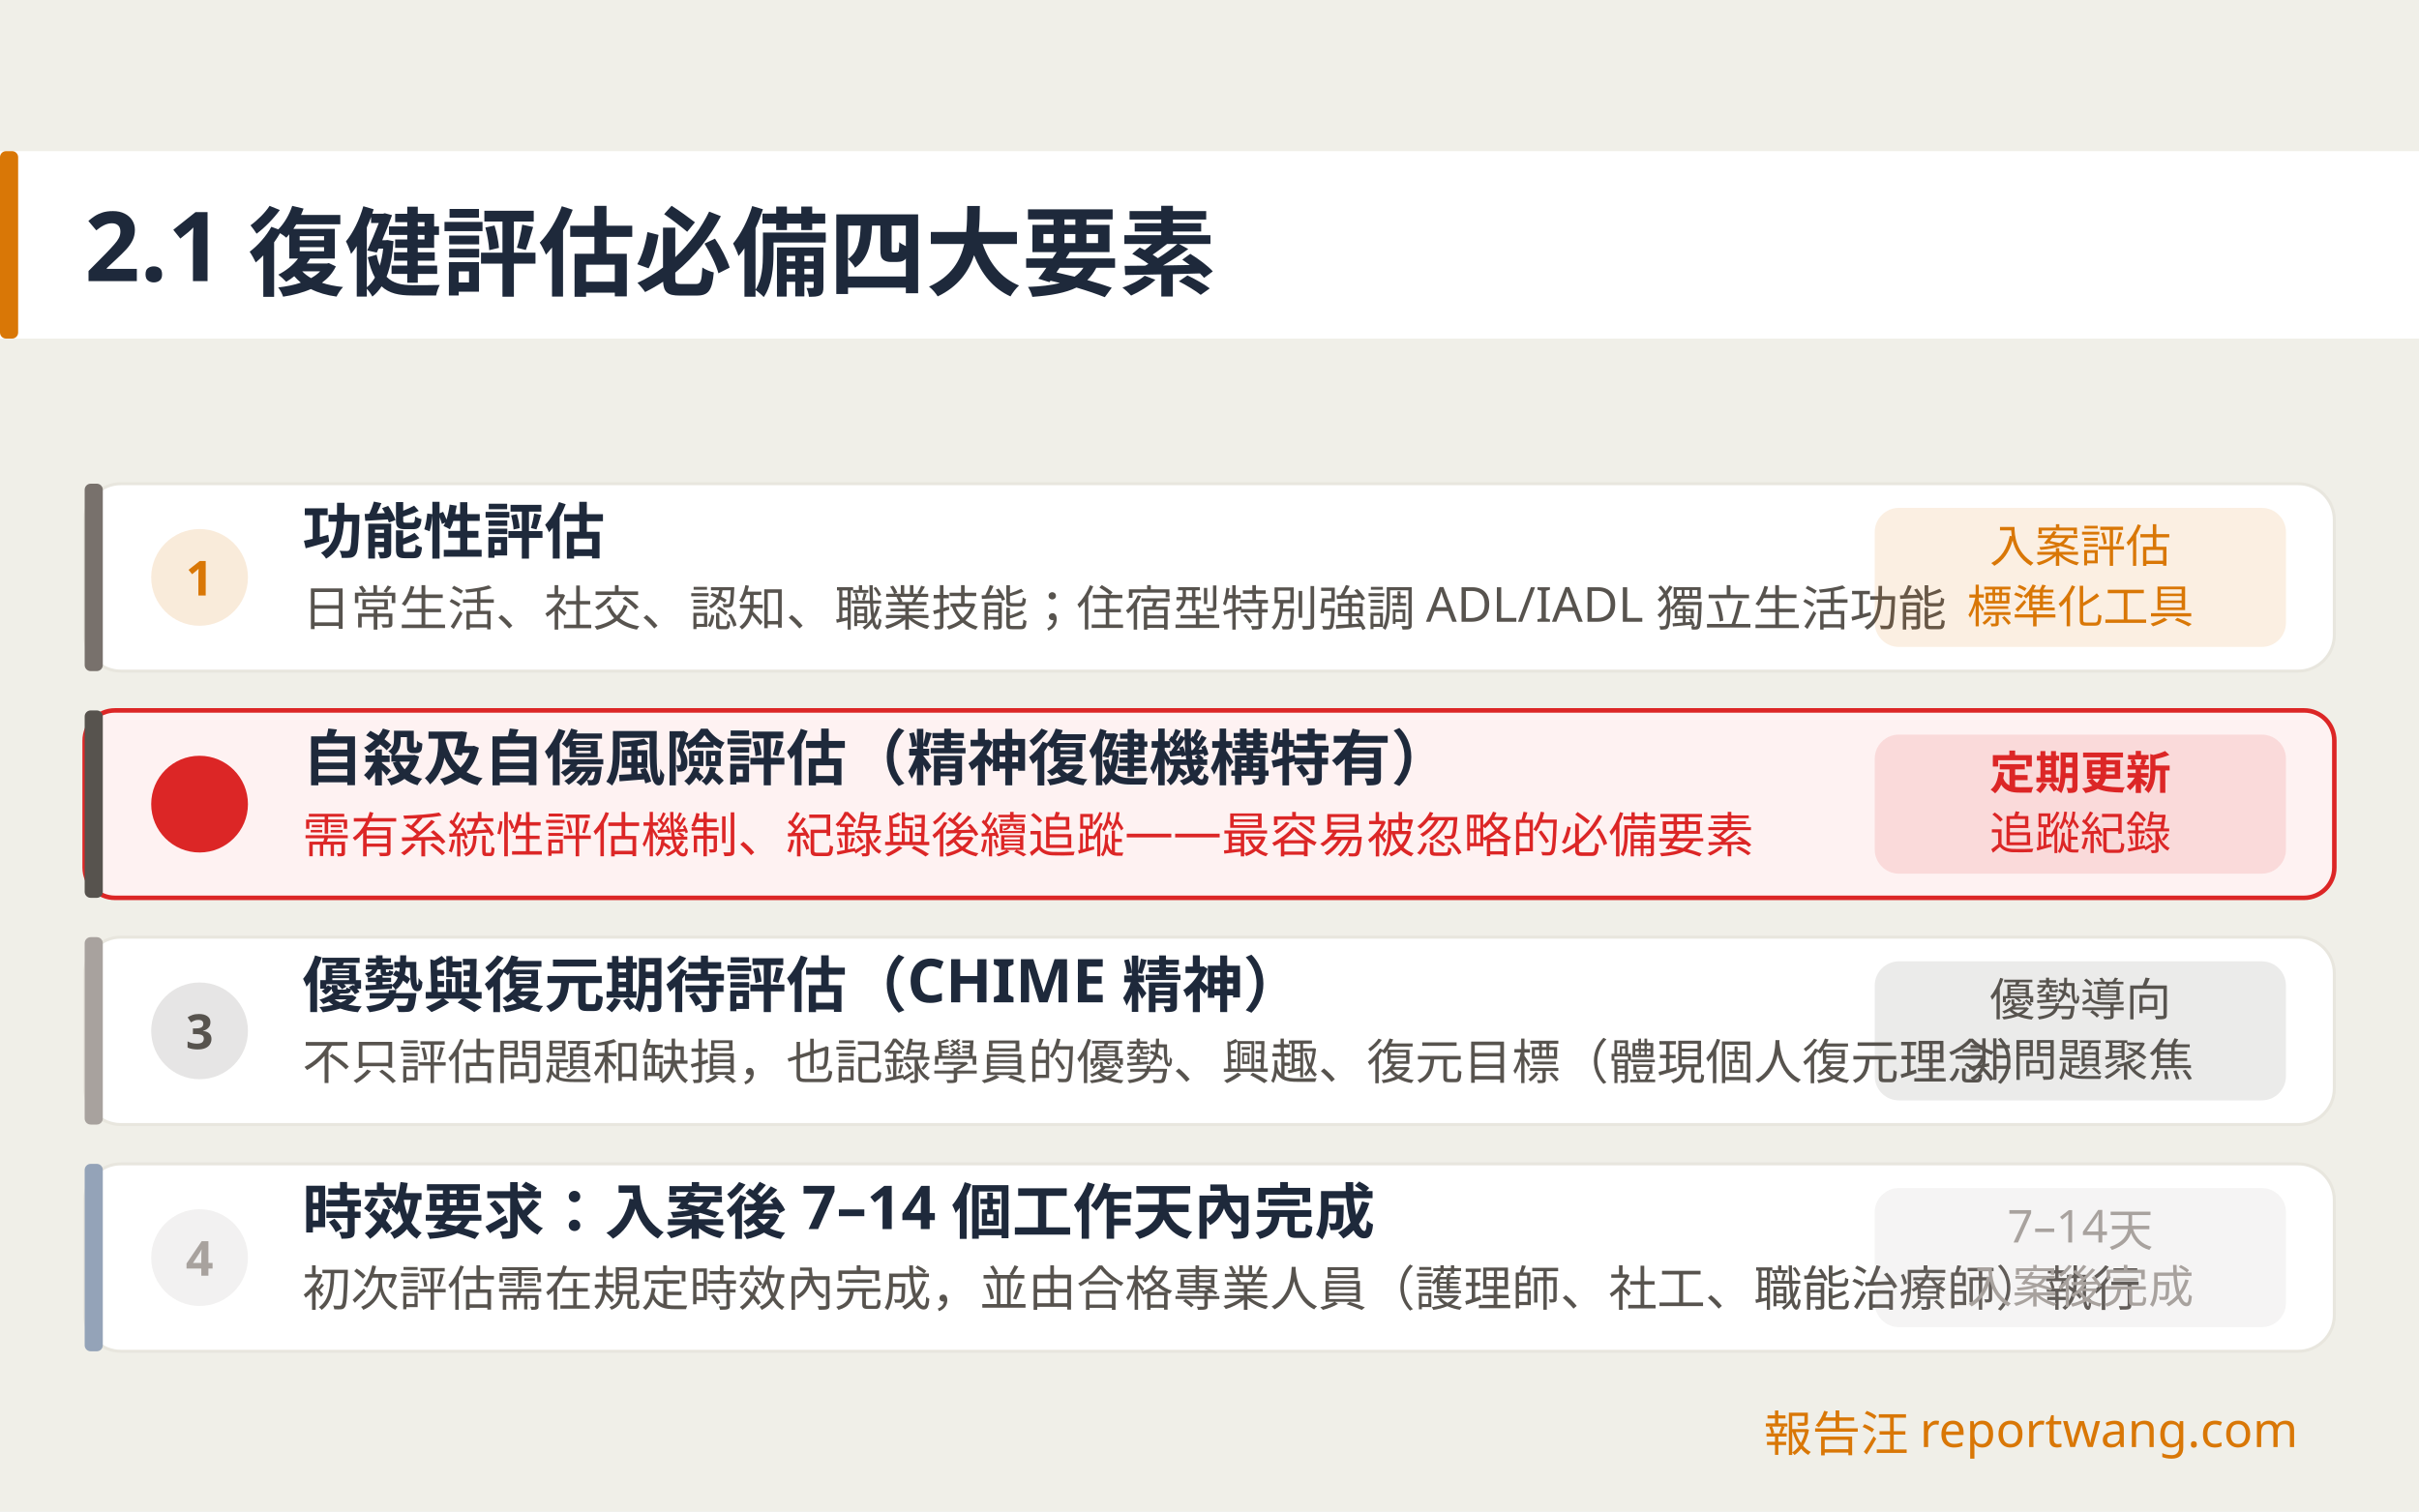
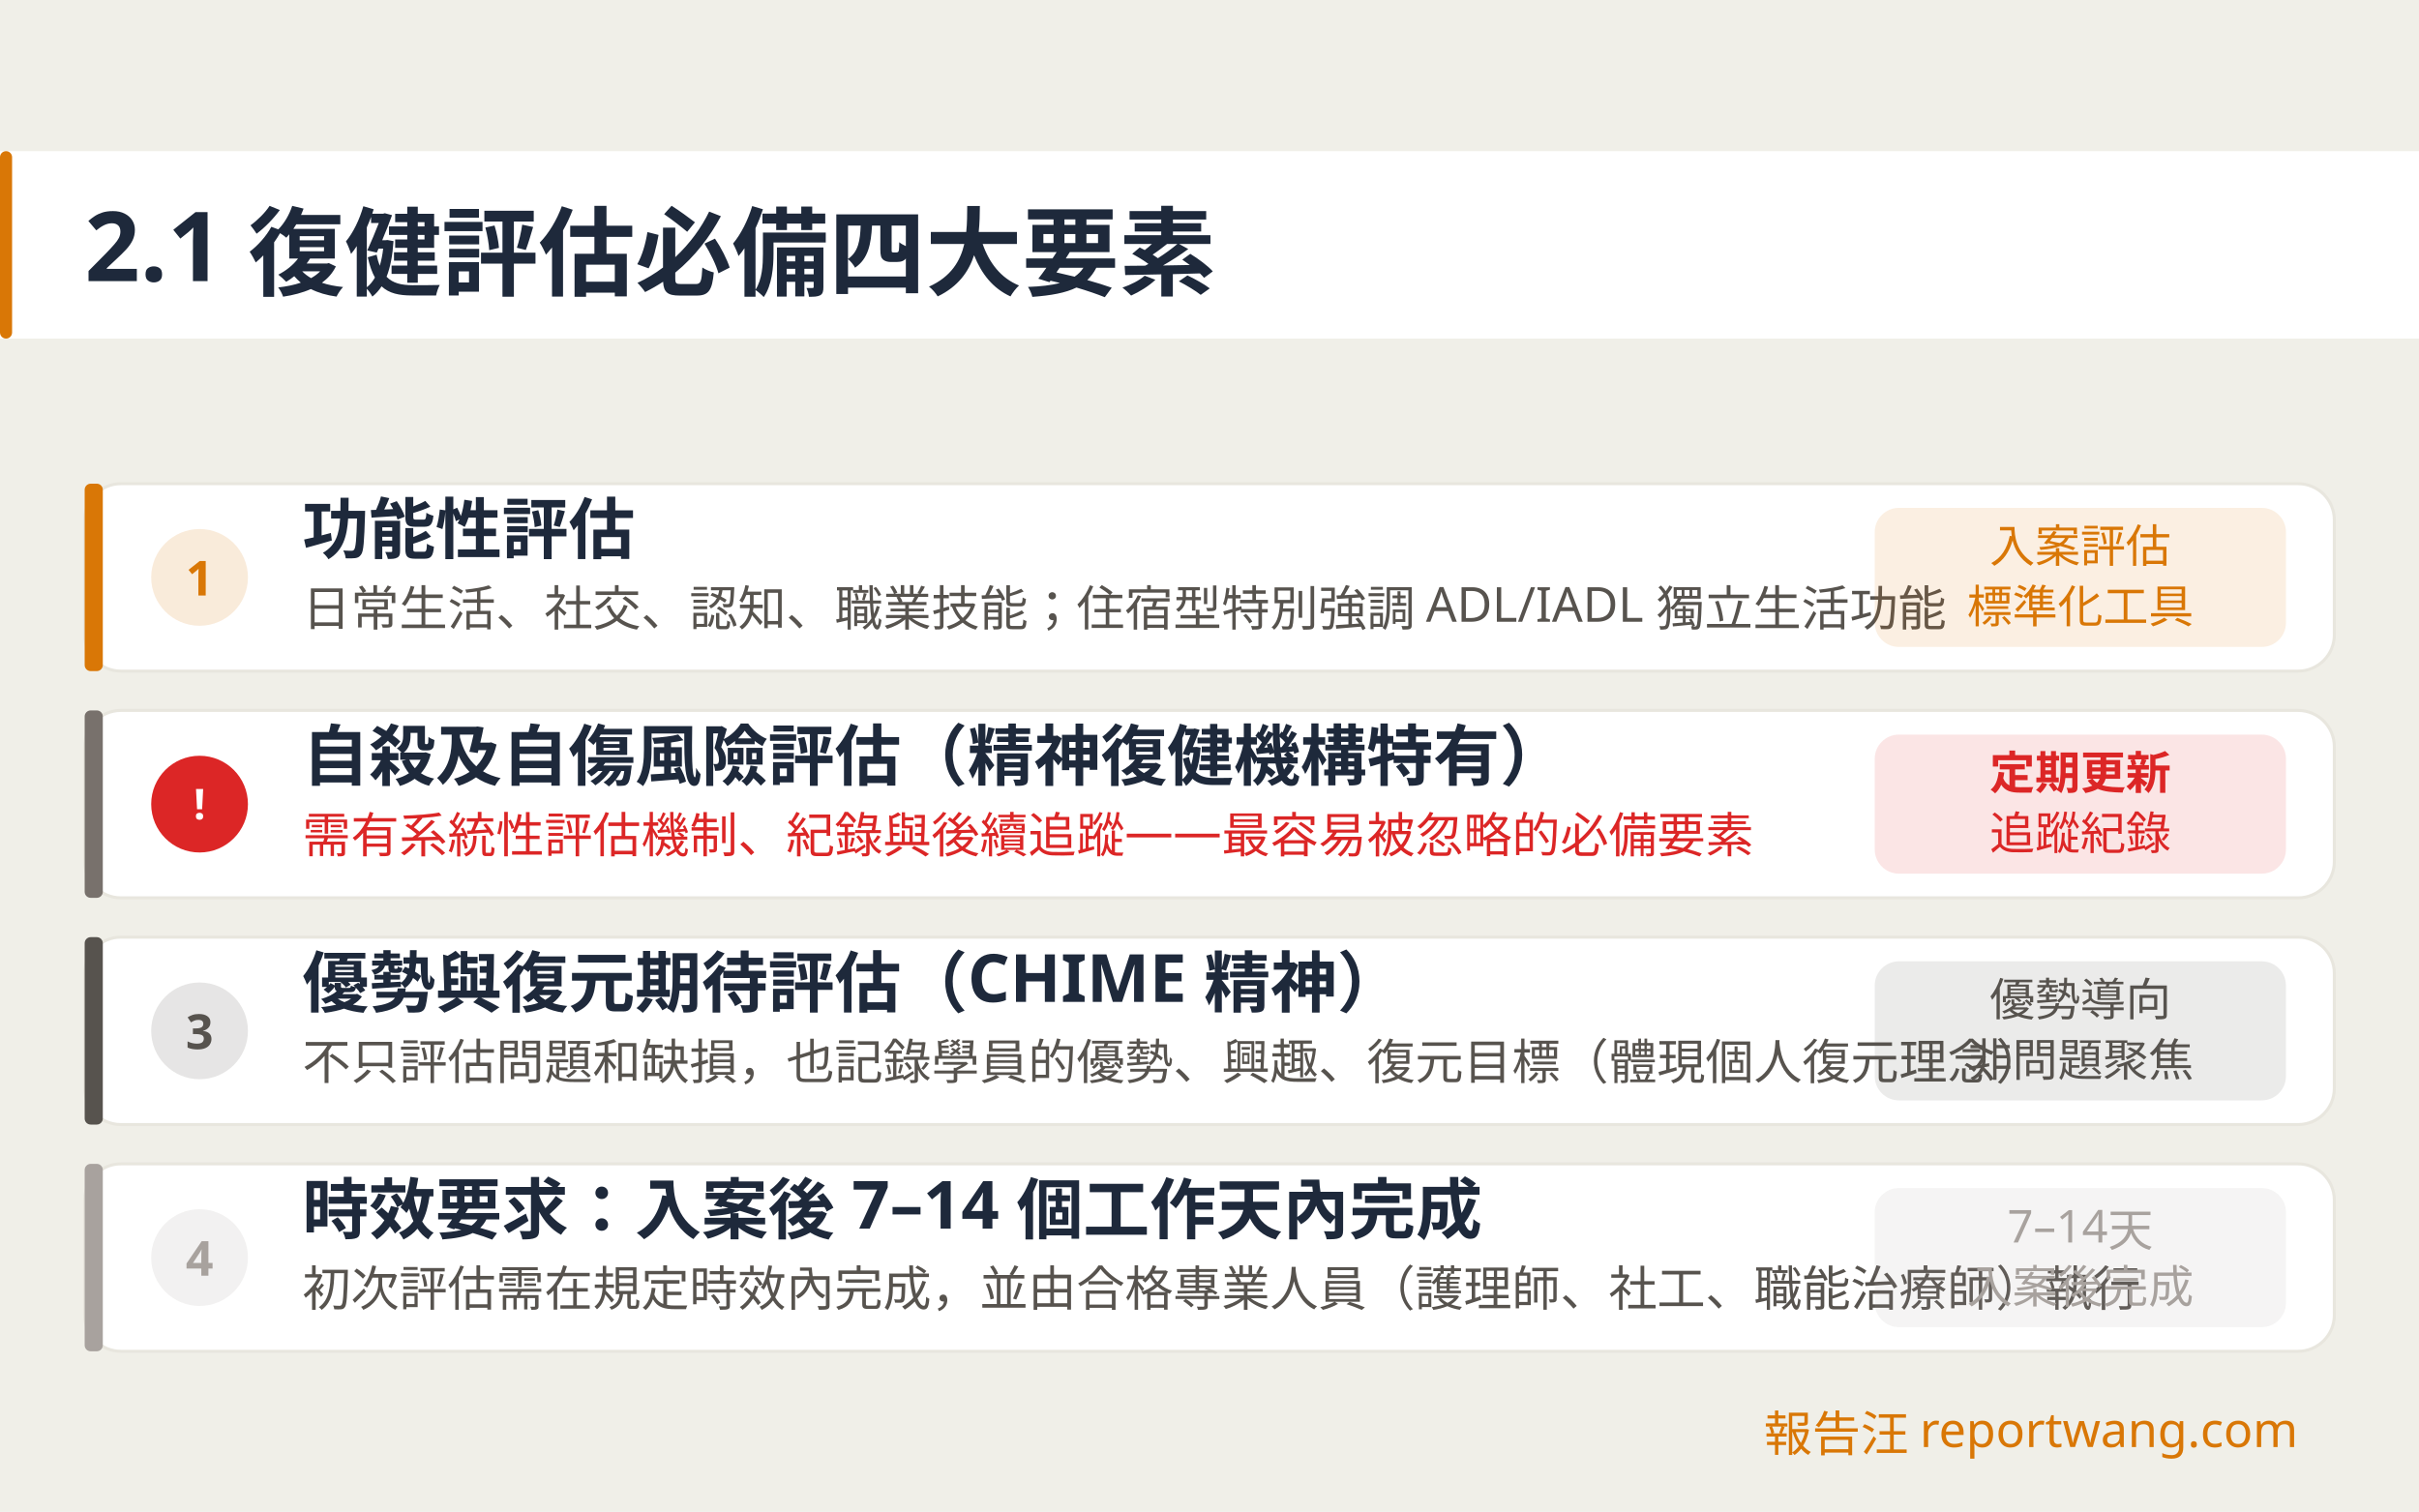
<svg xmlns="http://www.w3.org/2000/svg" width="800" height="500" viewBox="0 0 800 500" font-family="'Noto Sans TC', sans-serif">
  <rect width="800" height="500" fill="#f0efe8" />
  <rect x="0" y="50" width="800" height="62" fill="white" />
-   <rect x="0" y="50" width="6" height="62" fill="#d97706" rx="2" />
+   <rect x="0" y="50" width="4" height="62" fill="#d97706" rx="2" />
  <text x="28" y="93" font-size="32" fill="#1e293b" font-weight="700">2.1 復健評估必備四大要素</text>
  <rect x="28" y="160" width="744" height="62" rx="12" fill="white" stroke="#e8e6de" stroke-width="1" />
-   <rect x="28" y="160" width="6" height="62" rx="2" fill="#78716c" />
+   <rect x="28" y="160" width="6" height="62" rx="2" fill="#d97706" />
  <circle cx="66" cy="191" r="16" fill="#d97706" opacity="0.15" />
  <text x="66" y="197" font-size="16" fill="#d97706" text-anchor="middle" font-weight="900">1</text>
-   <text x="100" y="183" font-size="20" fill="#1e293b" font-weight="700">功能性評估</text>
+   <text x="100" y="183" font-size="22" fill="#1e293b" font-weight="700">功能性評估</text>
  <text x="100" y="207" font-size="16" fill="#57534e">日常生活、社交、認知、職業技能；住宿型特別強調 ADL/IADL 獨立生活功能</text>
  <rect x="620" y="168" width="136" height="46" rx="8" fill="#d97706" opacity="0.12" />
  <text x="688" y="186" font-size="15" fill="#d97706" text-anchor="middle">入案評估</text>
  <text x="688" y="206" font-size="15" fill="#d97706" text-anchor="middle">標準化工具</text>
-   <rect x="28" y="235" width="744" height="62" rx="10" fill="#fef2f2" stroke="#dc2626" stroke-width="1.5" />
-   <rect x="28" y="235" width="6" height="62" rx="2" fill="#57534e" />
+   <rect x="28" y="235" width="744" height="62" rx="12" fill="white" stroke="#e8e6de" stroke-width="1" />
+   <rect x="28" y="235" width="6" height="62" rx="2" fill="#78716c" />
  <circle cx="66" cy="266" r="16" fill="#dc2626" />
-   <polygon points="66,254 60,274 72,274" fill="none" stroke="#dc2626" stroke-width="2" />
-   <text x="66" y="271" font-size="14" fill="#dc2626" text-anchor="middle" font-weight="700">!</text>
-   <text x="100" y="258" font-size="20" fill="#1e293b" font-weight="700">自殺及自傷風險評估（精神復健機構特有）</text>
+   <text x="66" y="271" font-size="14" fill="white" text-anchor="middle" font-weight="700">!</text>
+   <text x="100" y="258" font-size="22" fill="#1e293b" font-weight="700">自殺及自傷風險評估（精神復健機構特有）</text>
  <text x="100" y="282" font-size="16" fill="#dc2626">需有系統性評估機制、紀錄與後續追蹤——最容易被忽略的必備要素</text>
  <rect x="620" y="243" width="136" height="46" rx="8" fill="#dc2626" opacity="0.12" />
  <text x="688" y="261" font-size="15" fill="#dc2626" text-anchor="middle" font-weight="700">定期更新</text>
  <text x="688" y="281" font-size="15" fill="#dc2626" text-anchor="middle">追蹤紀錄</text>
  <rect x="28" y="310" width="744" height="62" rx="12" fill="white" stroke="#e8e6de" stroke-width="1" />
-   <rect x="28" y="310" width="6" height="62" rx="2" fill="#a8a29e" />
+   <rect x="28" y="310" width="6" height="62" rx="2" fill="#57534e" />
  <circle cx="66" cy="341" r="16" fill="#57534e" opacity="0.15" />
  <text x="66" y="347" font-size="16" fill="#57534e" text-anchor="middle" font-weight="900">3</text>
-   <text x="100" y="333" font-size="20" fill="#1e293b" font-weight="700">優勢與復元期待評估（CHIME 精神）</text>
+   <text x="100" y="333" font-size="22" fill="#1e293b" font-weight="700">優勢與復元期待評估（CHIME 精神）</text>
  <text x="100" y="357" font-size="16" fill="#57534e">不只評估問題和缺損，也記錄學員的優勢、興趣、復元目標（體現個人復元理念）</text>
  <rect x="620" y="318" width="136" height="46" rx="8" fill="#57534e" opacity="0.12" />
  <text x="688" y="336" font-size="15" fill="#57534e" text-anchor="middle">優勢導向</text>
  <text x="688" y="356" font-size="15" fill="#57534e" text-anchor="middle">非問題聚焦</text>
  <rect x="28" y="385" width="744" height="62" rx="12" fill="white" stroke="#e8e6de" stroke-width="1" />
-   <rect x="28" y="385" width="6" height="62" rx="2" fill="#94a3b8" />
+   <rect x="28" y="385" width="6" height="62" rx="2" fill="#a8a29e" />
  <circle cx="66" cy="416" r="16" fill="#a8a29e" opacity="0.15" />
  <text x="66" y="422" font-size="16" fill="#a8a29e" text-anchor="middle" font-weight="900">4</text>
-   <text x="100" y="408" font-size="20" fill="#1e293b" font-weight="700">時效要求：入案後 7–14 個工作天內完成</text>
+   <text x="100" y="408" font-size="22" fill="#1e293b" font-weight="700">時效要求：入案後 7–14 個工作天內完成</text>
  <text x="100" y="432" font-size="16" fill="#57534e">初次評估需在規定時效內完成，並由合格專業人員（護理師、社工、職能治療師）執行</text>
  <rect x="620" y="393" width="136" height="46" rx="8" fill="#a8a29e" opacity="0.12" />
  <text x="688" y="411" font-size="15" fill="#a8a29e" text-anchor="middle">7–14天</text>
  <text x="688" y="431" font-size="15" fill="#a8a29e" text-anchor="middle">入案後完成</text>
  <text x="760" y="480" font-size="16" fill="#d97706" text-anchor="end" font-weight="400">報告汪 reportwang.com</text>
</svg>
